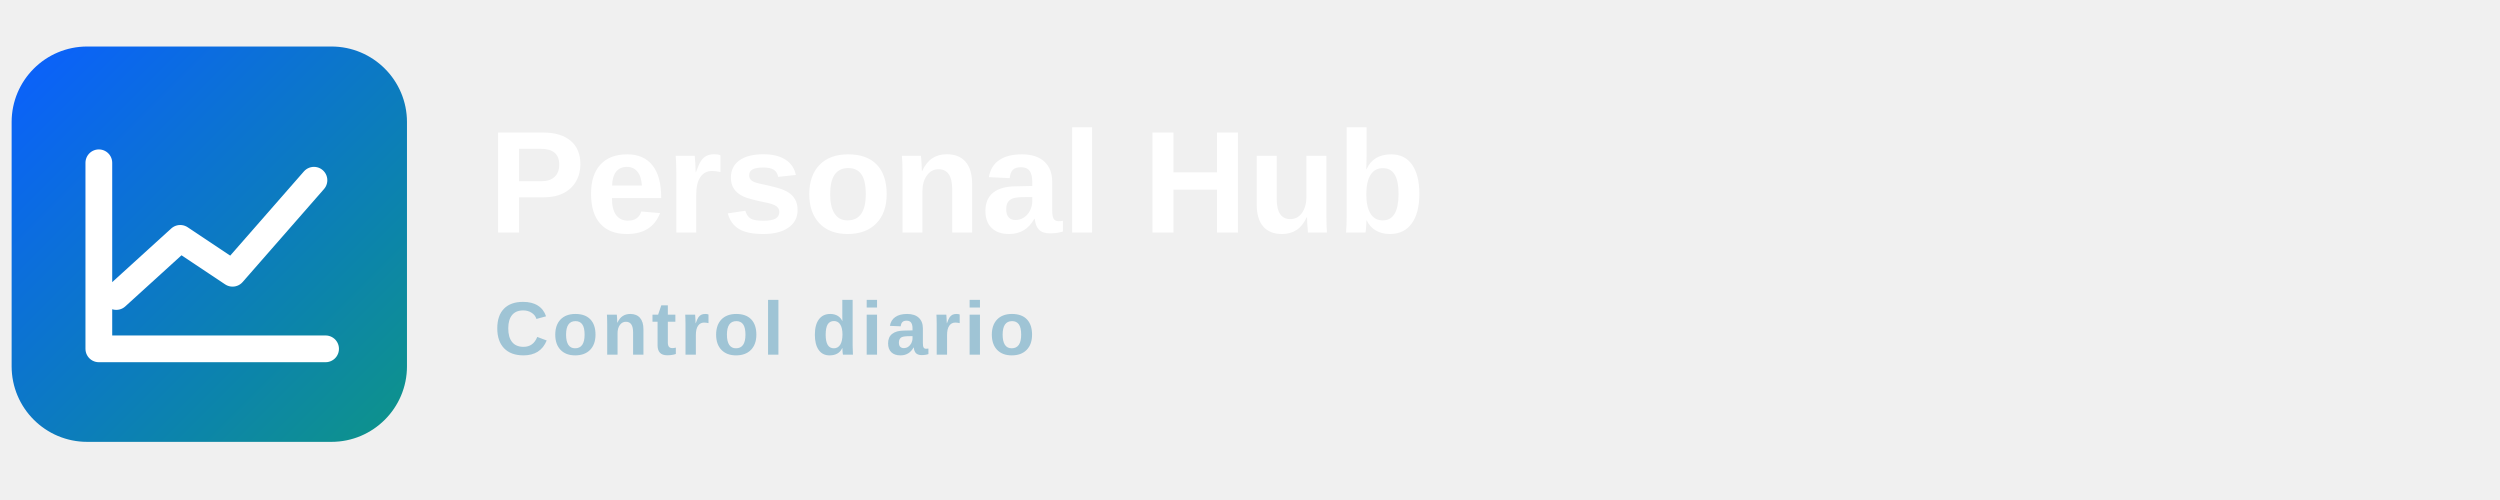
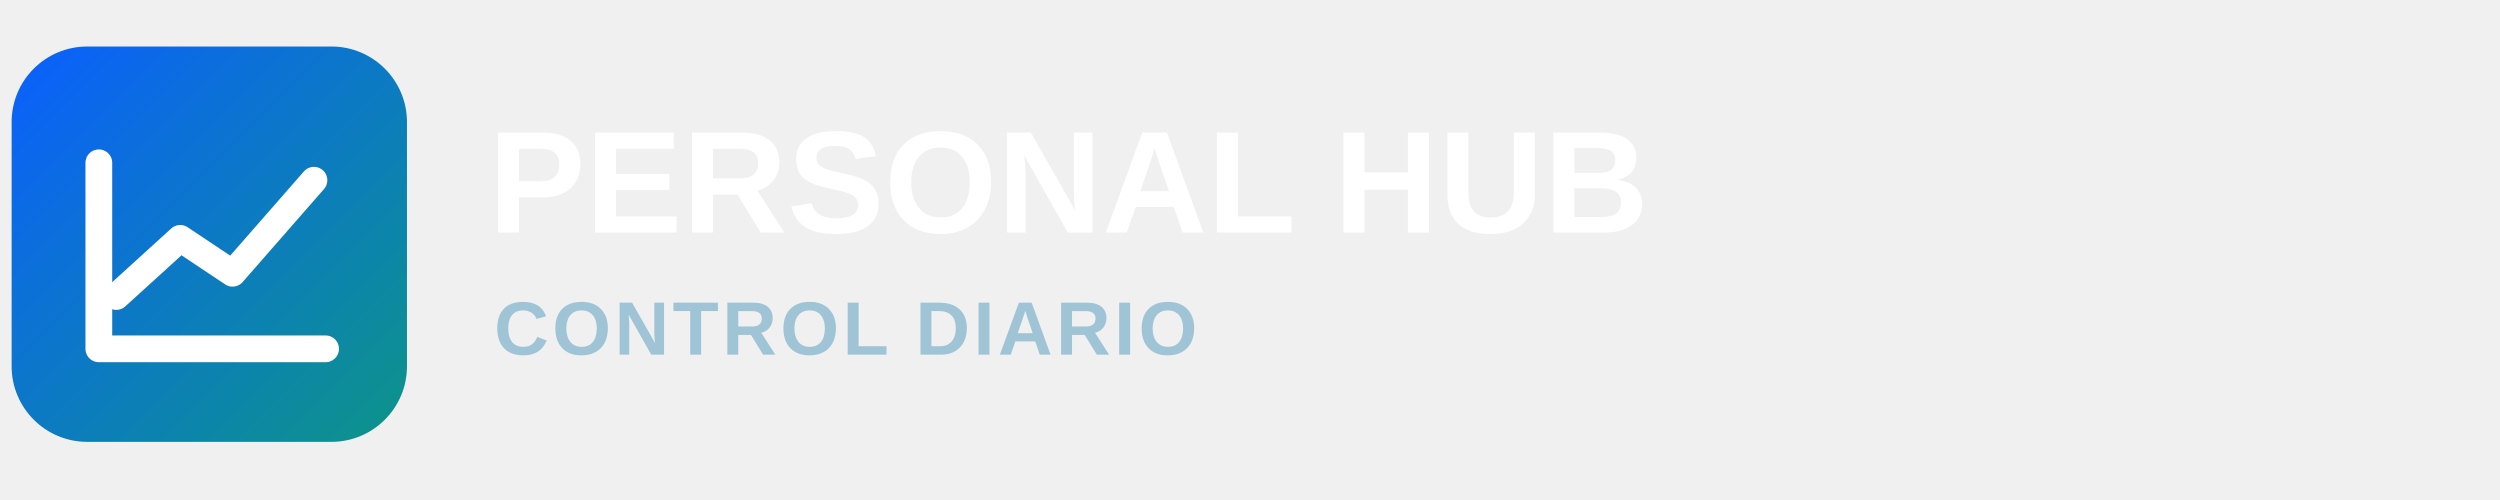
<svg xmlns="http://www.w3.org/2000/svg" width="430" height="86" viewBox="0 0 430 86">
  <defs>
    <linearGradient id="g" x1="0" y1="0" x2="1" y2="1">
      <stop offset="0" stop-color="#0b5fff" />
      <stop offset="1" stop-color="#0d9488" />
    </linearGradient>
  </defs>
  <rect x="2" y="8" width="68" height="68" rx="13" fill="url(#g)" />
  <path d="M17 60V28M17 60H56M20 51L31 41L40 47L54 31" fill="none" stroke="#fff" stroke-width="4.6" stroke-linecap="round" stroke-linejoin="round" />
-   <text x="84" y="40" fill="#ffffff" font-family="Manrope,Arial,sans-serif" font-size="25" font-weight="800">Personal Hub</text>
-   <text x="85" y="61" fill="#9fc4d5" font-family="Manrope,Arial,sans-serif" font-size="13" font-weight="600" letter-spacing=".6">Control diario</text>
+   <text x="84" y="40" fill="#ffffff" font-family="Manrope,Arial,sans-serif" font-size="25" font-weight="800">PERSONAL HUB</text>
+   <text x="85" y="61" fill="#9fc4d5" font-family="Manrope,Arial,sans-serif" font-size="13" font-weight="600" letter-spacing=".6">CONTROL DIARIO</text>
</svg>
